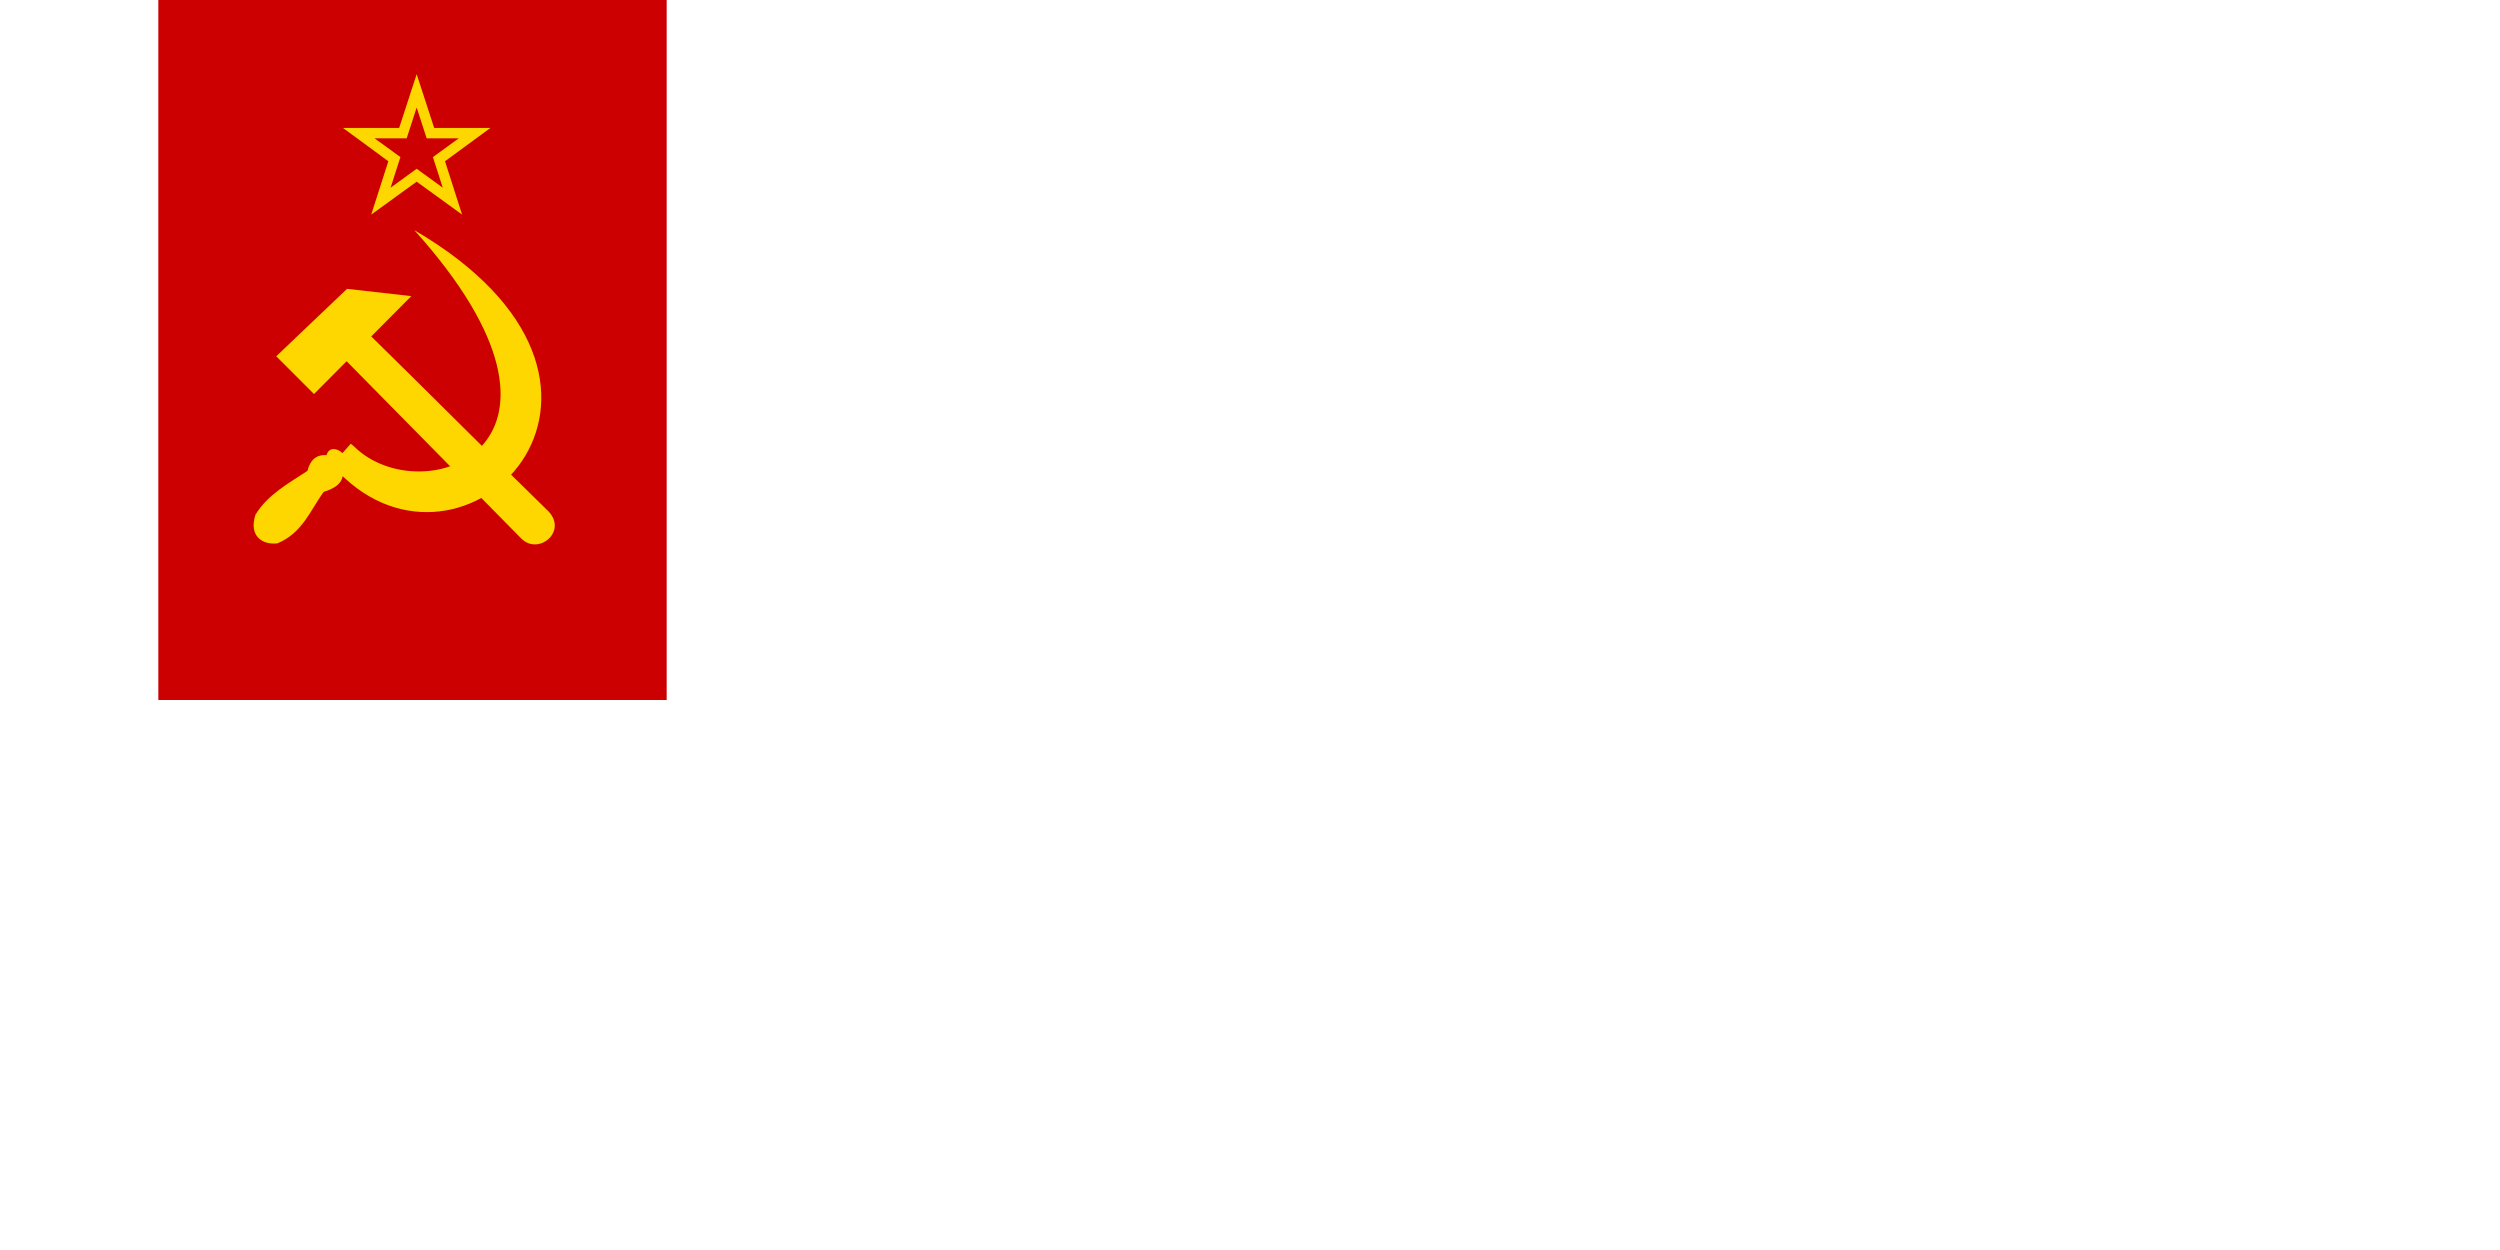
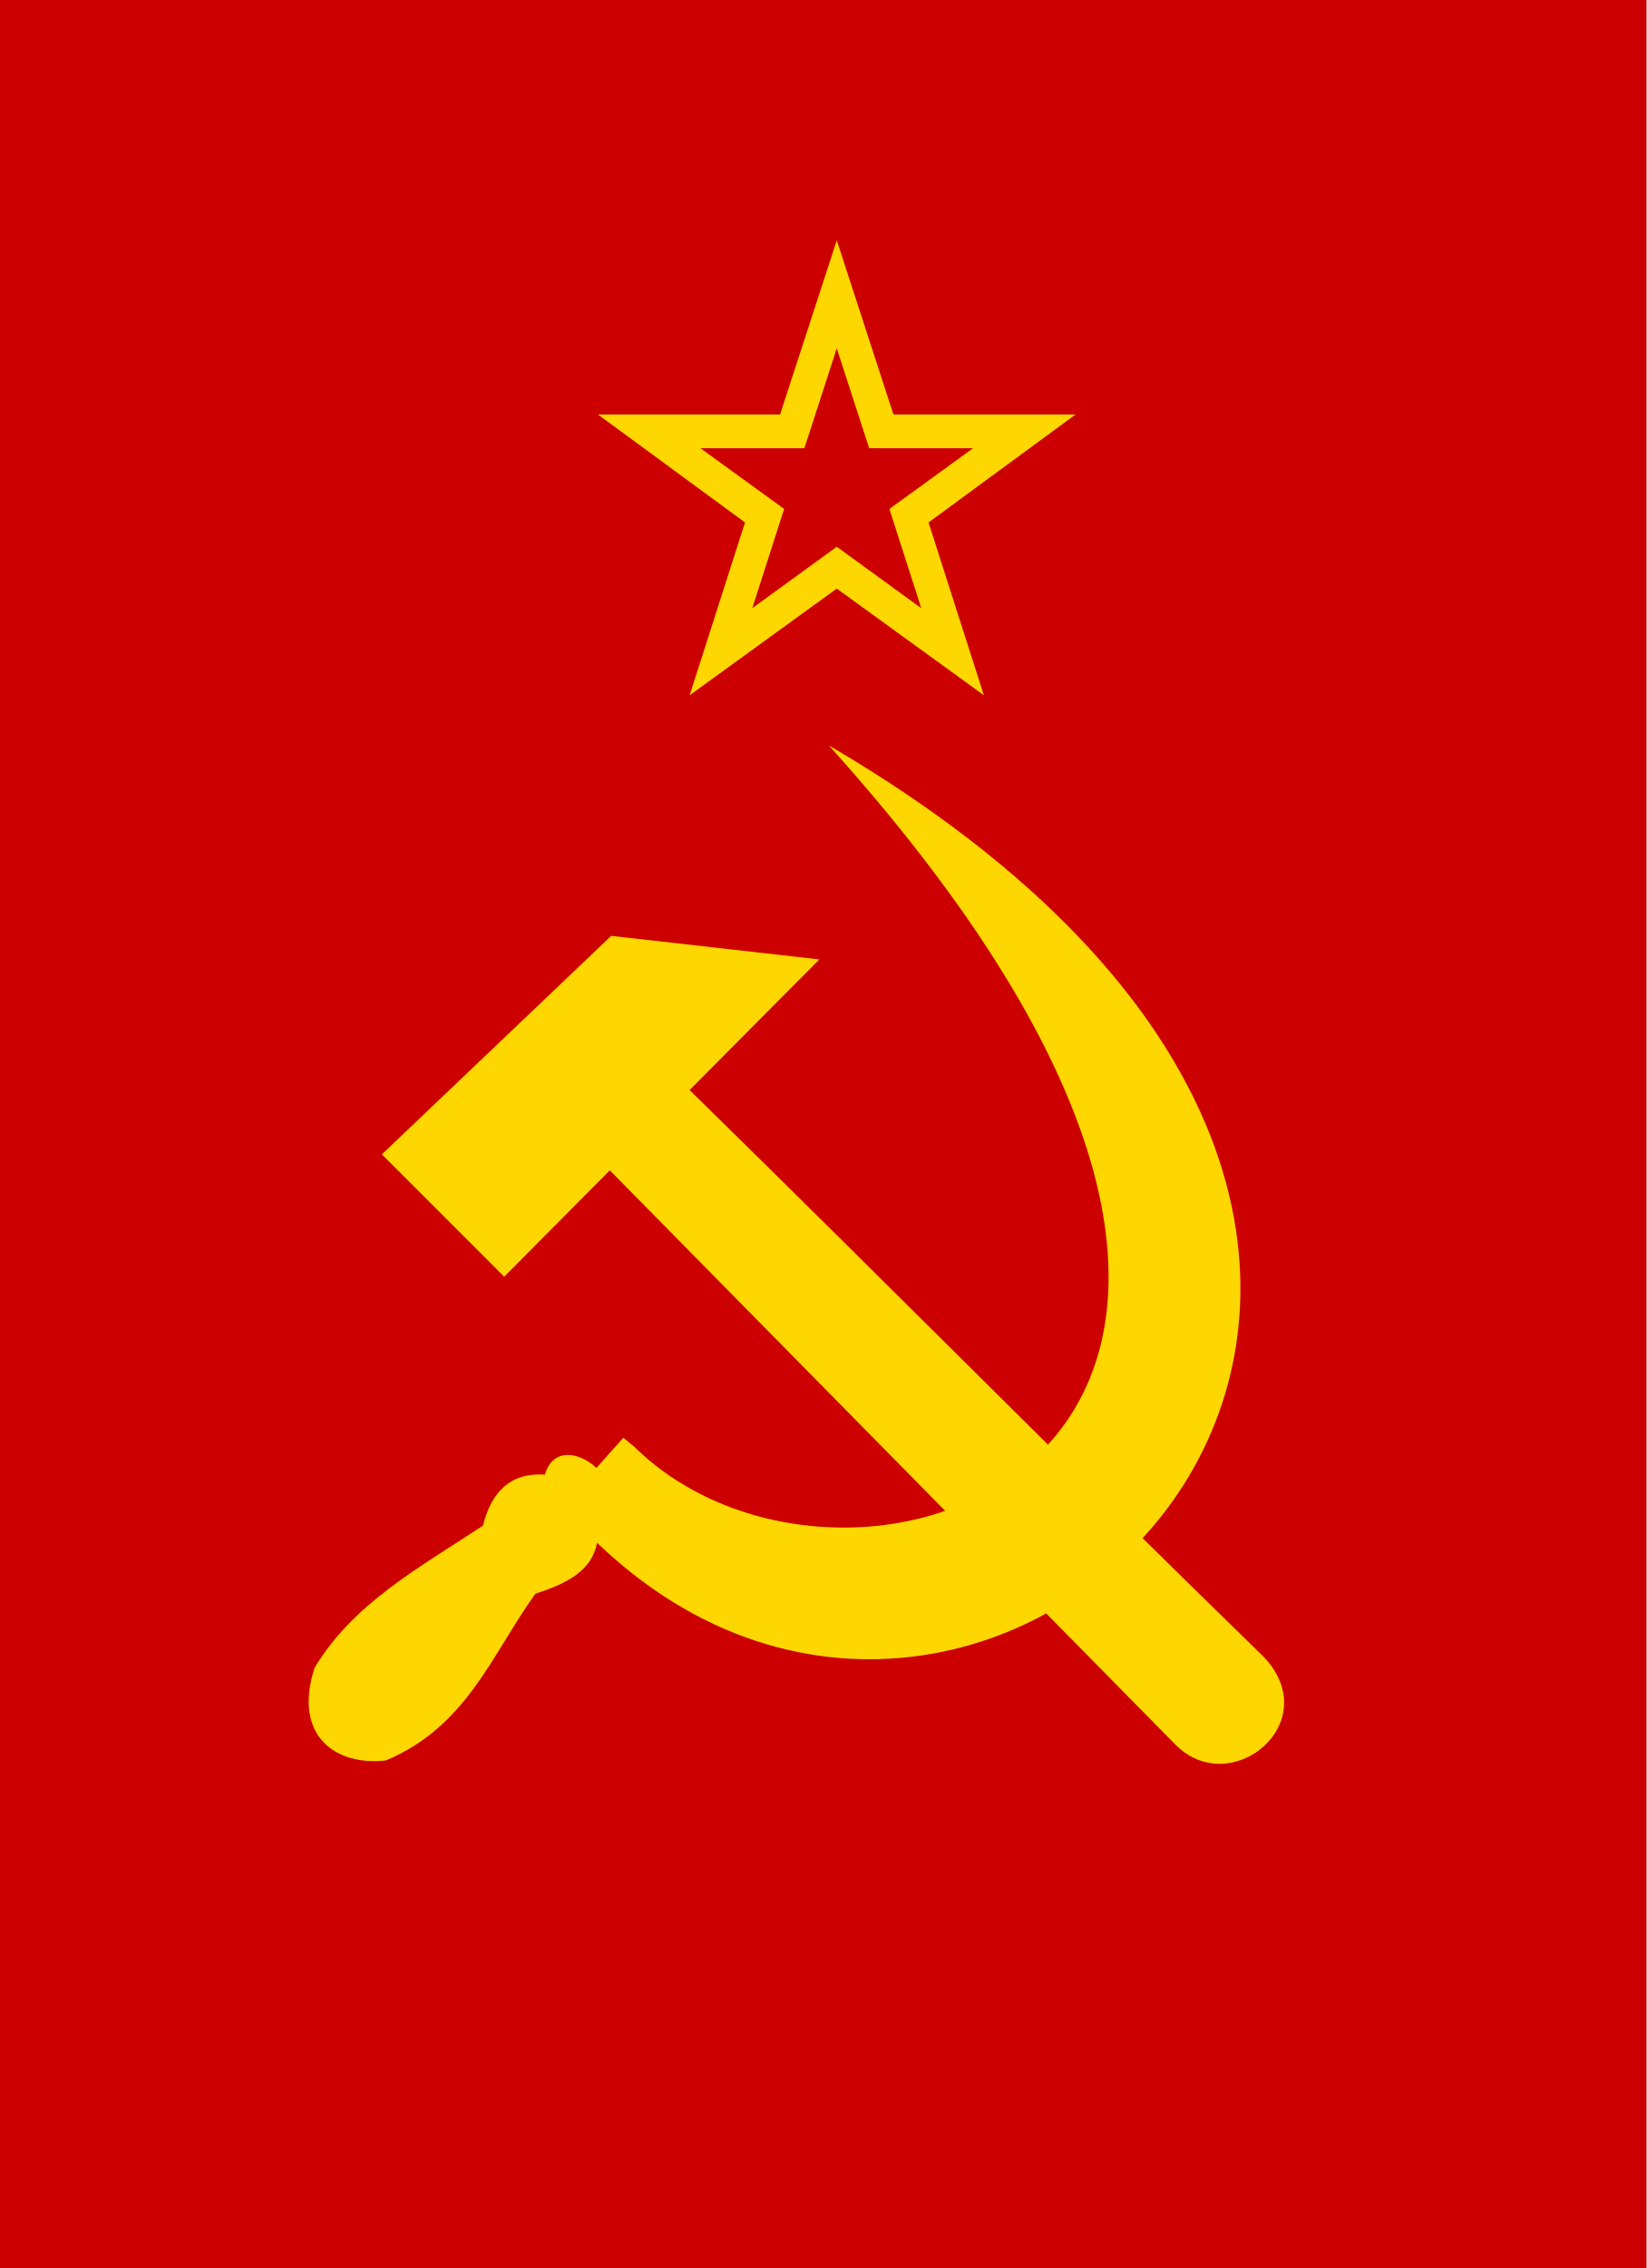
- <svg xmlns="http://www.w3.org/2000/svg" version="1.1" width="1200" height="600" id="svg2">
+ <svg xmlns="http://www.w3.org/2000/svg" version="1.1" width="244" height="336" id="svg2">
  <defs id="defs14" />
-   <rect width="244" height="336" id="rect4" x="76" y="0" style="fill:#cc0000" />
-   <path fill="#ffd700" d="m 191.6,61.4 -27,0 21.8,16 -8.2,25.6 21.8,-15.8 21.8,15.8 -8.2,-25.6 21.8,-16 -27,0 -8.4,-25.8 -8.4,25.8 z m 8.4,-9.8 4.8,14.8 15.4,0 -12.4,9 4.72,14.7 -12.52,-9.1 -12.52,9.1 4.72,-14.7 -12.4,-9 15.4,0 4.8,-14.8 z" id="path6" />
-   <path style="fill:#ffd700;fill-opacity:1;fill-rule:evenodd;stroke:none" d="m 166.577,138.645 -33.985,32.37 18.125,18.125 15.651,-15.756 c 30.522,30.98 54.246,55.065 83.719,84.977 8.16,8.46 22.368,-3.044 13.269,-12.812 -31.139,-30.347 -52.722,-52.251 -85.165,-84.067 l 19.235,-19.348 z" id="hammer_head" />
-   <g id="g3852" transform="matrix(0.8333494,0,0,0.8333494,-15.22385,-132.0112)">
-     <path style="fill:#ffd700;fill-opacity:1;fill-rule:evenodd;stroke:none" d="m 216.781,433.75 c 72.961,67.686 191.195,-54.364 40.094,-142.812 l 5e-5,0 c 112.447,124.93 4.494,163.227 -34.594,124.688 L 220.312,414 c -1.596,1.792 -3.195,3.58 -4.789,5.373 -3.028,-2.859 -7.732,-3.699 -9.18,1.189 -5.951,-0.412 -9.442,2.885 -11,9.062 -11.069,7.333 -23.051,13.767 -29.938,25.281 -3.936,12.18 3.849,17.477 12.656,16.469 14.437,-5.998 18.899,-18.961 26.625,-29.656 5.462,-1.739 10.088,-4.076 10.936,-9.048" id="sickle_handle" />
+   <rect width="244" height="336" id="rect4" x="0" y="0" style="fill:#cc0000" />
+   <path d="m 115.6,61.4 h -27 l 21.8,16 -8.2,25.6 21.8,-15.8 21.8,15.8 -8.2,-25.6 21.8,-16 h -27 L 124,35.6 Z m 8.4,-9.8 4.8,14.8 h 15.4 l -12.4,9 4.72,14.7 L 124,81 l -12.52,9.1 4.72,-14.7 -12.4,-9 h 15.4 z" id="path6" style="fill:#ffd700" />
+   <path style="fill:#ffd700;fill-opacity:1;fill-rule:evenodd;stroke:none" d="m 90.577,138.645 -33.985,32.37 18.125,18.125 15.651,-15.756 c 30.522,30.98 54.246,55.065 83.719,84.977 8.16,8.46 22.368,-3.044 13.269,-12.812 -31.139,-30.347 -52.722,-52.251 -85.165,-84.067 l 19.235,-19.348 z" id="hammer_head" />
+   <g id="g3852" transform="matrix(0.8333494,0,0,0.8333494,-91.22385,-132.0112)">
+     <path style="fill:#ffd700;fill-opacity:1;fill-rule:evenodd;stroke:none" d="m 216.781,433.75 c 72.961,67.686 191.195,-54.364 40.094,-142.812 h 5e-5 c 112.447,124.93 4.494,163.227 -34.594,124.688 L 220.312,414 c -1.596,1.792 -3.195,3.58 -4.789,5.373 -3.028,-2.859 -7.732,-3.699 -9.18,1.189 -5.951,-0.412 -9.442,2.885 -11,9.062 -11.069,7.333 -23.051,13.767 -29.938,25.281 -3.936,12.18 3.849,17.477 12.656,16.469 14.437,-5.998 18.899,-18.961 26.625,-29.656 5.462,-1.739 10.088,-4.076 10.936,-9.048" id="sickle_handle" />
  </g>
</svg>
